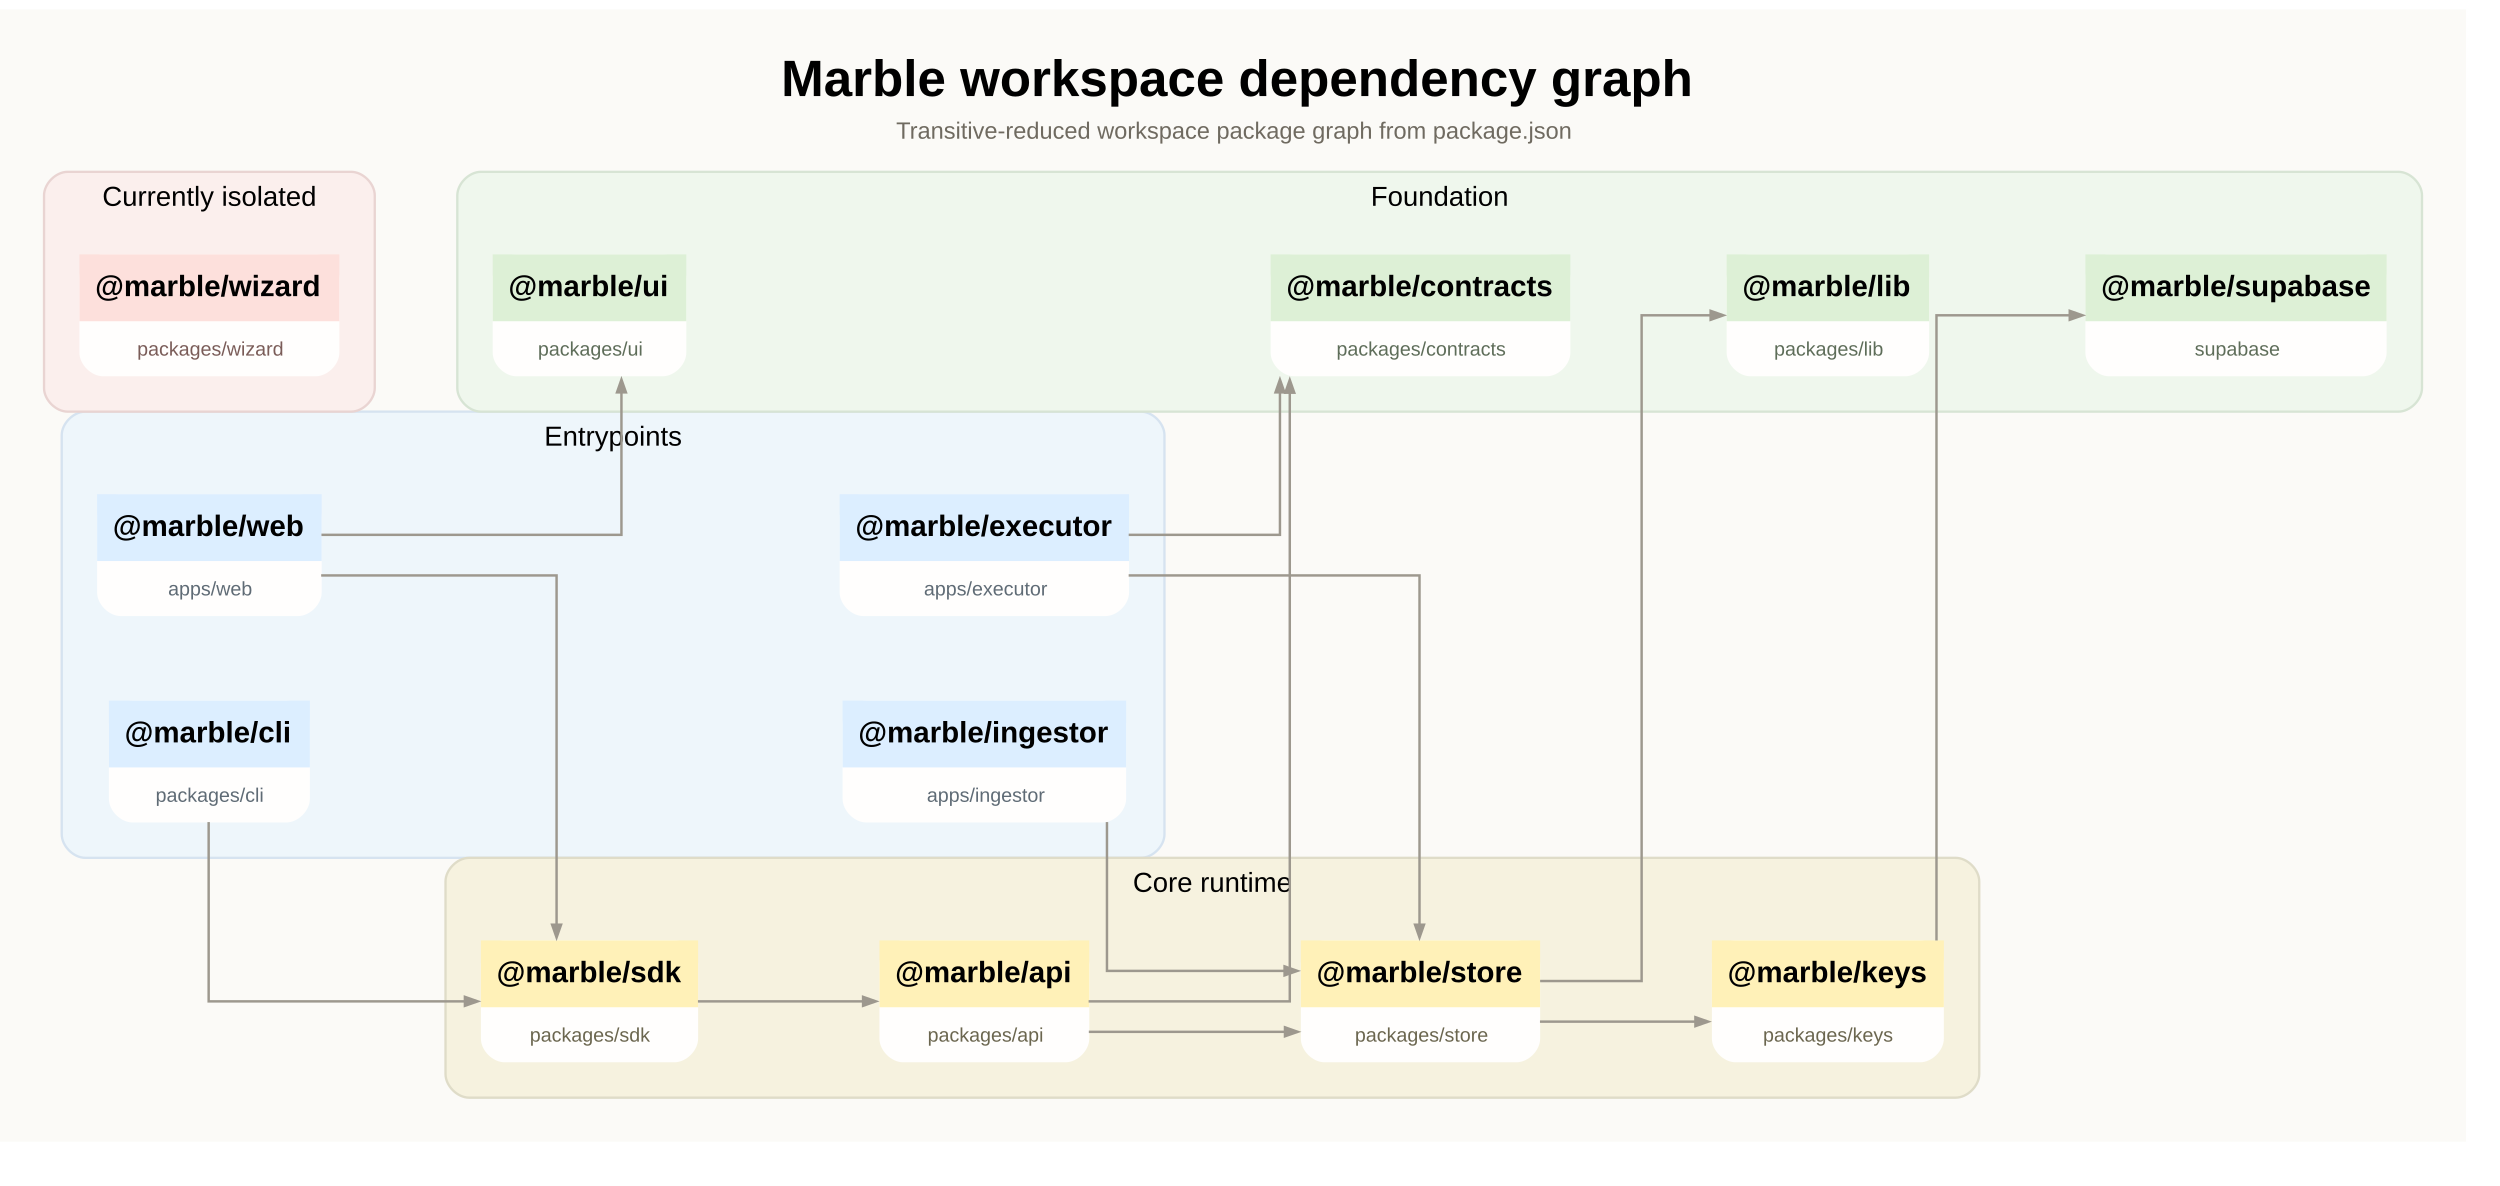
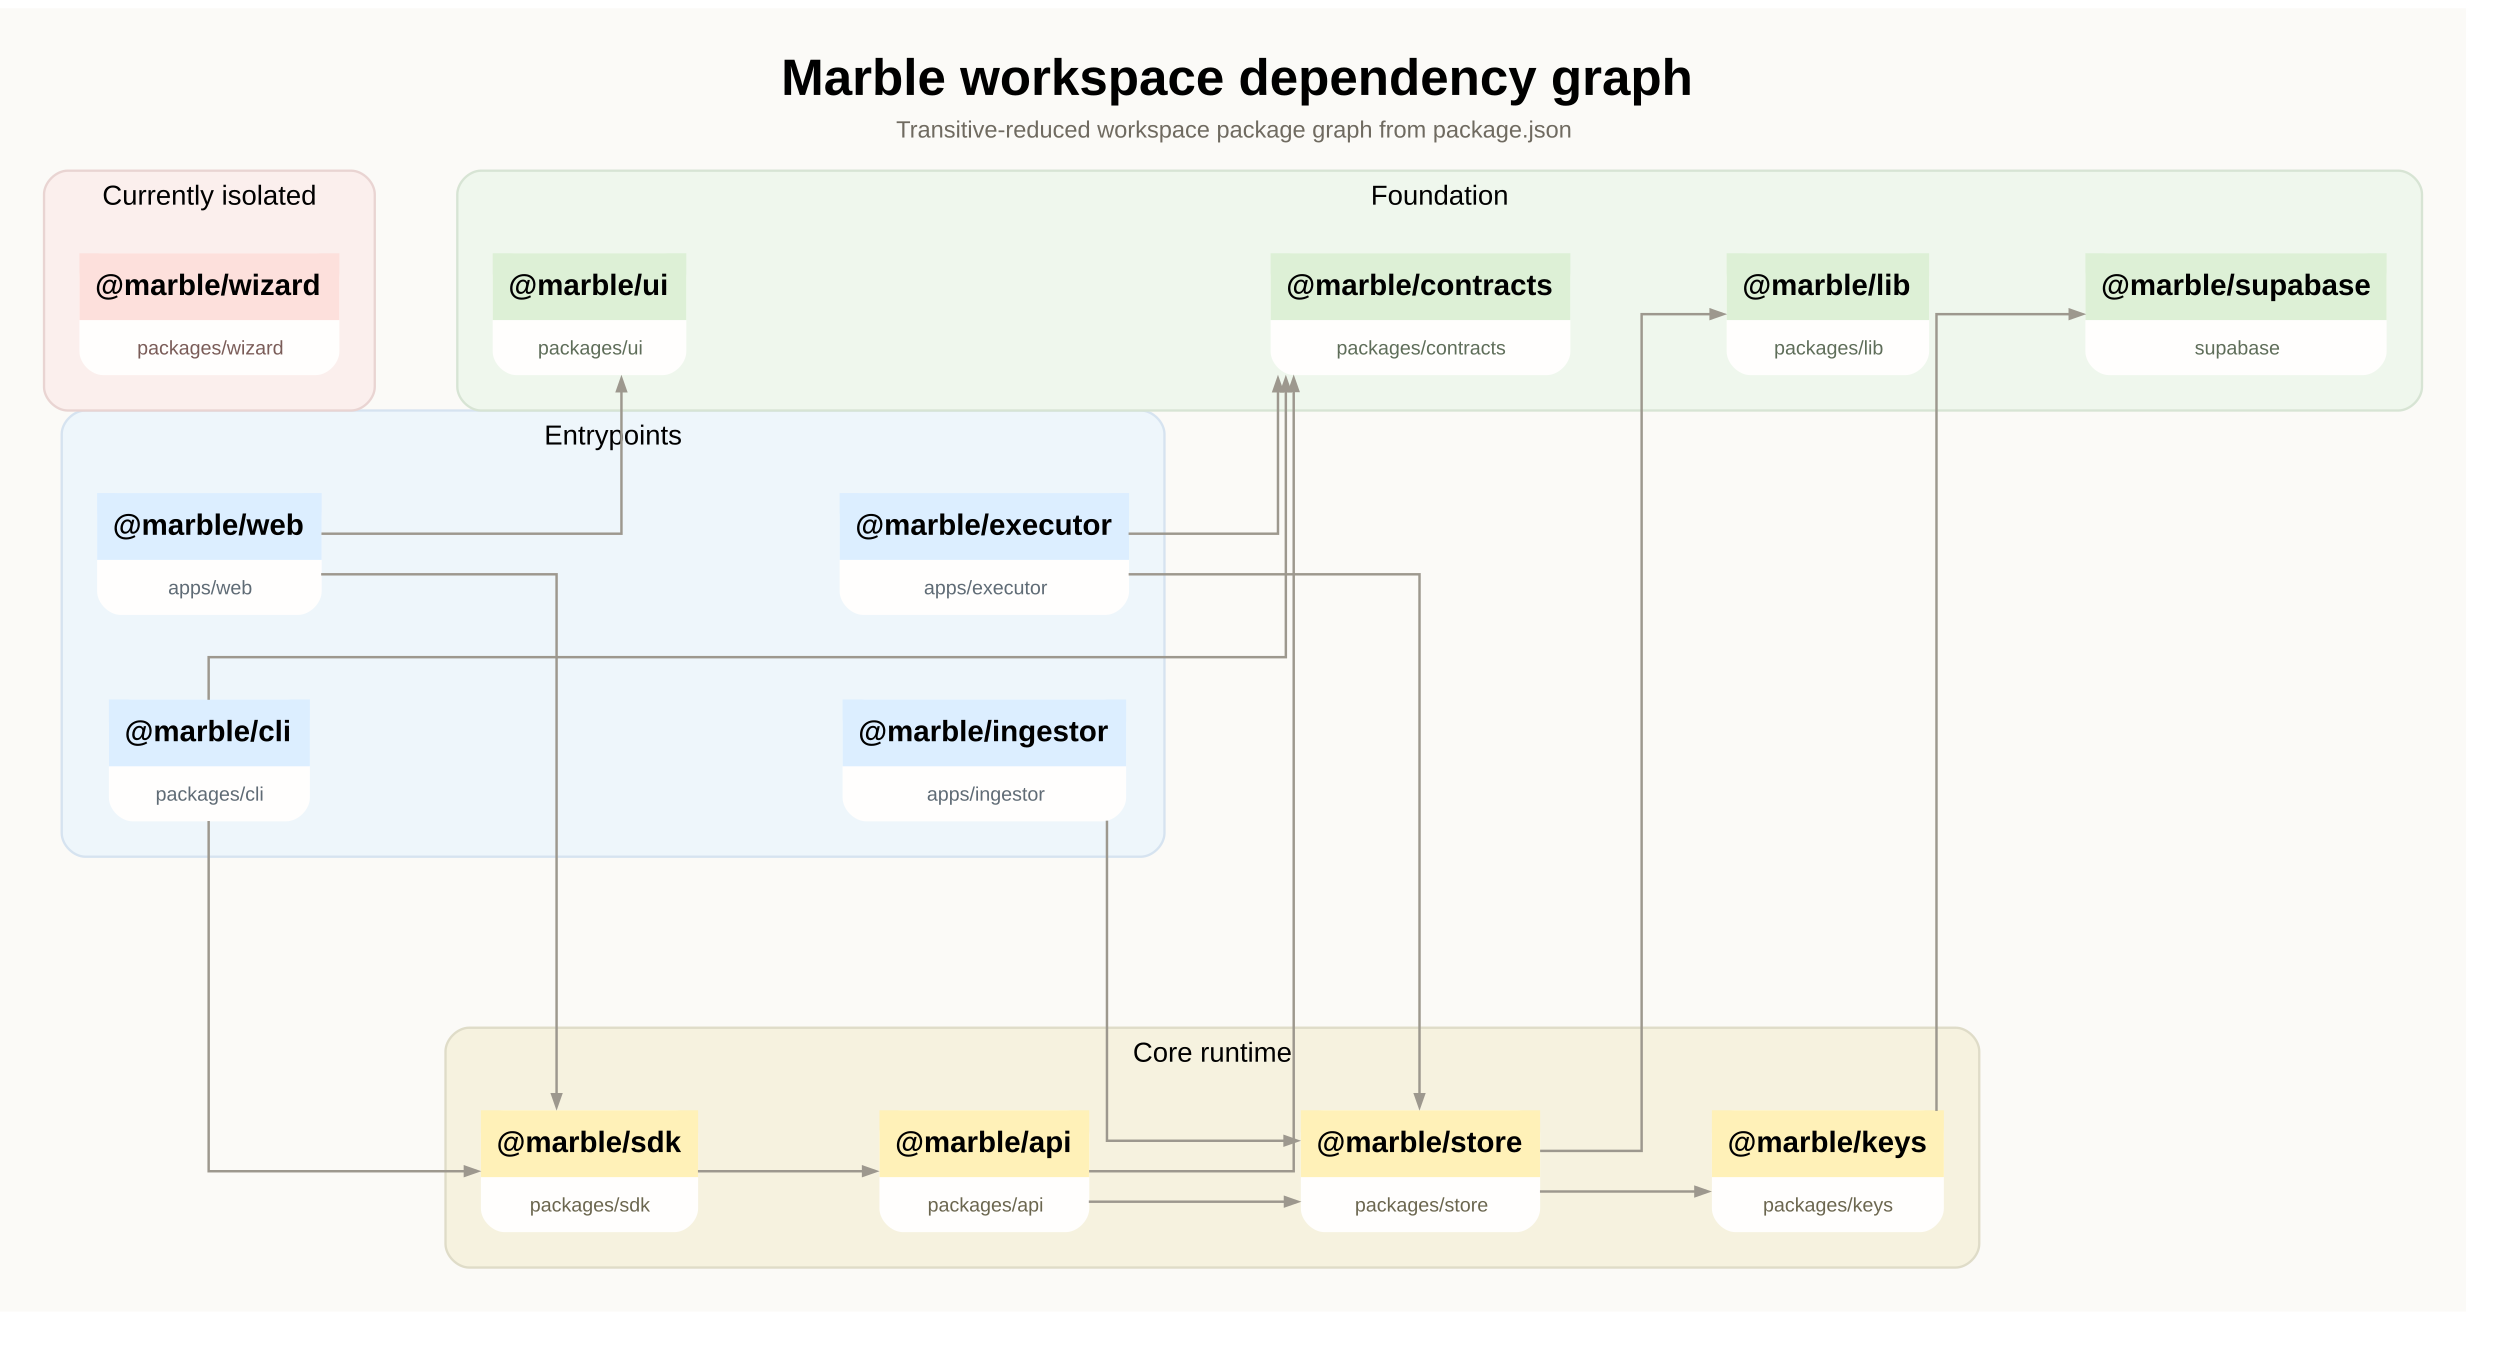
- <svg xmlns="http://www.w3.org/2000/svg" width="1289pt" height="611pt" viewBox="17.28 17.28 1271.83 593.33">
-   <g id="graph0" class="graph" transform="scale(1 1) rotate(0) translate(31.68 578.93)">
-     <polygon fill="#fbfaf7" stroke="none" points="-14.4,14.4 -14.4,-561.65 1240.15,-561.65 1240.15,14.4 -14.4,14.4" />
-     <text text-anchor="start" x="383" y="-517.55" font-family="Arial" font-weight="bold" font-size="26.00">Marble workspace dependency graph</text>
-     <text text-anchor="start" x="441.5" y="-495.85" font-family="Arial" font-size="12.00" fill="#6f6a60">Transitive-reduced workspace package graph from package.json</text>
+ <svg xmlns="http://www.w3.org/2000/svg" width="1289pt" height="698pt" viewBox="17.28 17.28 1271.83 680.33">
+   <g id="graph0" class="graph" transform="scale(1 1) rotate(0) translate(31.68 665.93)">
+     <polygon fill="#fbfaf7" stroke="none" points="-14.4,14.4 -14.4,-648.65 1240.15,-648.65 1240.15,14.4 -14.4,14.4" />
+     <text text-anchor="start" x="383" y="-604.55" font-family="Arial" font-weight="bold" font-size="26.00">Marble workspace dependency graph</text>
+     <text text-anchor="start" x="441.5" y="-582.85" font-family="Arial" font-size="12.00" fill="#6f6a60">Transitive-reduced workspace package graph from package.json</text>
    <g id="clust1" class="cluster">
-       <path fill="#eef6fb" stroke="#d6e3f0" stroke-width="1.2" d="M29,-130C29,-130 566,-130 566,-130 572,-130 578,-136 578,-142 578,-142 578,-345 578,-345 578,-351 572,-357 566,-357 566,-357 29,-357 29,-357 23,-357 17,-351 17,-345 17,-345 17,-142 17,-142 17,-136 23,-130 29,-130" />
-       <text text-anchor="middle" x="297.5" y="-339.7" font-family="Arial" font-size="14.00">Entrypoints</text>
+       <path fill="#eef6fb" stroke="#d6e3f0" stroke-width="1.2" d="M29,-217C29,-217 566,-217 566,-217 572,-217 578,-223 578,-229 578,-229 578,-432 578,-432 578,-438 572,-444 566,-444 566,-444 29,-444 29,-444 23,-444 17,-438 17,-432 17,-432 17,-229 17,-229 17,-223 23,-217 29,-217" />
+       <text text-anchor="middle" x="297.5" y="-426.7" font-family="Arial" font-size="14.00">Entrypoints</text>
    </g>
    <g id="clust2" class="cluster">
      <path fill="#f6f2df" stroke="#dfdcc8" stroke-width="1.2" d="M224.25,-8C224.25,-8 980.5,-8 980.5,-8 986.5,-8 992.5,-14 992.5,-20 992.5,-20 992.5,-118 992.5,-118 992.5,-124 986.5,-130 980.5,-130 980.5,-130 224.25,-130 224.25,-130 218.25,-130 212.25,-124 212.25,-118 212.25,-118 212.25,-20 212.25,-20 212.25,-14 218.25,-8 224.25,-8" />
      <text text-anchor="middle" x="602.38" y="-112.7" font-family="Arial" font-size="14.00">Core runtime</text>
    </g>
    <g id="clust3" class="cluster">
-       <path fill="#eff7ed" stroke="#d7e4d4" stroke-width="1.2" d="M230.25,-357C230.25,-357 1205.75,-357 1205.75,-357 1211.75,-357 1217.75,-363 1217.75,-369 1217.75,-369 1217.75,-467 1217.75,-467 1217.75,-473 1211.75,-479 1205.75,-479 1205.75,-479 230.25,-479 230.25,-479 224.25,-479 218.25,-473 218.25,-467 218.25,-467 218.25,-369 218.25,-369 218.25,-363 224.25,-357 230.25,-357" />
-       <text text-anchor="middle" x="718" y="-461.7" font-family="Arial" font-size="14.00">Foundation</text>
+       <path fill="#eff7ed" stroke="#d7e4d4" stroke-width="1.2" d="M230.25,-444C230.25,-444 1205.75,-444 1205.75,-444 1211.75,-444 1217.75,-450 1217.75,-456 1217.75,-456 1217.75,-554 1217.75,-554 1217.75,-560 1211.75,-566 1205.75,-566 1205.75,-566 230.25,-566 230.25,-566 224.25,-566 218.25,-560 218.25,-554 218.25,-554 218.25,-456 218.25,-456 218.25,-450 224.25,-444 230.25,-444" />
+       <text text-anchor="middle" x="718" y="-548.7" font-family="Arial" font-size="14.00">Foundation</text>
    </g>
    <g id="clust4" class="cluster">
-       <path fill="#fbefed" stroke="#e9d4d2" stroke-width="1.2" d="M20,-357C20,-357 164.25,-357 164.25,-357 170.25,-357 176.25,-363 176.25,-369 176.25,-369 176.25,-467 176.25,-467 176.25,-473 170.25,-479 164.25,-479 164.25,-479 20,-479 20,-479 14,-479 8,-473 8,-467 8,-467 8,-369 8,-369 8,-363 14,-357 20,-357" />
-       <text text-anchor="middle" x="92.12" y="-461.7" font-family="Arial" font-size="14.00">Currently isolated</text>
+       <path fill="#fbefed" stroke="#e9d4d2" stroke-width="1.2" d="M20,-444C20,-444 164.25,-444 164.25,-444 170.25,-444 176.25,-450 176.25,-456 176.25,-456 176.25,-554 176.25,-554 176.25,-560 170.25,-566 164.25,-566 164.25,-566 20,-566 20,-566 14,-566 8,-560 8,-554 8,-554 8,-456 8,-456 8,-450 14,-444 20,-444" />
+       <text text-anchor="middle" x="92.12" y="-548.7" font-family="Arial" font-size="14.00">Currently isolated</text>
    </g>
    <g id="node1" class="node">
-       <path fill="#fffefd" stroke="none" stroke-width="1.35" d="M137.25,-315C137.25,-315 47,-315 47,-315 41,-315 35,-309 35,-303 35,-303 35,-265 35,-265 35,-259 41,-253 47,-253 47,-253 137.25,-253 137.25,-253 143.25,-253 149.25,-259 149.25,-265 149.25,-265 149.25,-303 149.25,-303 149.25,-309 143.25,-315 137.25,-315" />
-       <polygon fill="#dceeff" stroke="none" points="35,-281 35,-315 149.25,-315 149.25,-281 35,-281" />
-       <text text-anchor="start" x="43" y="-293.75" font-family="Arial" font-weight="bold" font-size="15.00">@marble/web</text>
-       <text text-anchor="start" x="71.12" y="-263.5" font-family="Arial" font-size="10.00" fill="#5f6b75">apps/web</text>
+       <path fill="#fffefd" stroke="none" stroke-width="1.35" d="M137.25,-402C137.25,-402 47,-402 47,-402 41,-402 35,-396 35,-390 35,-390 35,-352 35,-352 35,-346 41,-340 47,-340 47,-340 137.25,-340 137.25,-340 143.25,-340 149.25,-346 149.25,-352 149.25,-352 149.25,-390 149.25,-390 149.25,-396 143.25,-402 137.25,-402" />
+       <polygon fill="#dceeff" stroke="none" points="35,-368 35,-402 149.25,-402 149.25,-368 35,-368" />
+       <text text-anchor="start" x="43" y="-380.75" font-family="Arial" font-weight="bold" font-size="15.00">@marble/web</text>
+       <text text-anchor="start" x="71.12" y="-350.5" font-family="Arial" font-size="10.00" fill="#5f6b75">apps/web</text>
    </g>
    <g id="node5" class="node">
      <path fill="#fffefd" stroke="none" stroke-width="1.35" d="M328.75,-88C328.75,-88 242.25,-88 242.25,-88 236.25,-88 230.25,-82 230.25,-76 230.25,-76 230.25,-38 230.25,-38 230.25,-32 236.25,-26 242.25,-26 242.25,-26 328.75,-26 328.75,-26 334.75,-26 340.75,-32 340.75,-38 340.75,-38 340.75,-76 340.75,-76 340.75,-82 334.75,-88 328.75,-88" />
      <polygon fill="#fff1b8" stroke="none" points="230.25,-54 230.25,-88 340.75,-88 340.75,-54 230.25,-54" />
      <text text-anchor="start" x="238.25" y="-66.75" font-family="Arial" font-weight="bold" font-size="15.00">@marble/sdk</text>
      <text text-anchor="start" x="255.12" y="-36.5" font-family="Arial" font-size="10.00" fill="#6b664f">packages/sdk</text>
    </g>
    <g id="edge1" class="edge">
-       <path fill="none" stroke="#9d988e" stroke-width="1.25" d="M148.98,-273.67C200.62,-273.67 268.75,-273.67 268.75,-273.67 268.75,-273.67 268.75,-95.98 268.75,-95.98" />
-       <polygon fill="#9d988e" stroke="#9d988e" stroke-width="1.25" points="271.03,-95.98 268.75,-89.48 266.48,-95.98 271.03,-95.98" />
+       <path fill="none" stroke="#9d988e" stroke-width="1.25" d="M148.98,-360.67C200.62,-360.67 268.75,-360.67 268.75,-360.67 268.75,-360.67 268.75,-96.18 268.75,-96.18" />
+       <polygon fill="#9d988e" stroke="#9d988e" stroke-width="1.25" points="271.03,-96.18 268.75,-89.68 266.48,-96.18 271.03,-96.18" />
    </g>
    <g id="node12" class="node">
-       <path fill="#fffefd" stroke="none" stroke-width="1.35" d="M322.75,-437C322.75,-437 248.25,-437 248.25,-437 242.25,-437 236.25,-431 236.25,-425 236.25,-425 236.25,-387 236.25,-387 236.25,-381 242.25,-375 248.25,-375 248.25,-375 322.75,-375 322.75,-375 328.75,-375 334.75,-381 334.75,-387 334.75,-387 334.75,-425 334.75,-425 334.75,-431 328.75,-437 322.75,-437" />
-       <polygon fill="#ddf0d6" stroke="none" points="236.25,-403 236.25,-437 334.75,-437 334.75,-403 236.25,-403" />
-       <text text-anchor="start" x="244.25" y="-415.75" font-family="Arial" font-weight="bold" font-size="15.00">@marble/ui</text>
-       <text text-anchor="start" x="259.25" y="-385.5" font-family="Arial" font-size="10.00" fill="#5e6d59">packages/ui</text>
+       <path fill="#fffefd" stroke="none" stroke-width="1.35" d="M322.75,-524C322.75,-524 248.25,-524 248.25,-524 242.25,-524 236.25,-518 236.25,-512 236.25,-512 236.25,-474 236.25,-474 236.25,-468 242.25,-462 248.25,-462 248.25,-462 322.75,-462 322.75,-462 328.75,-462 334.75,-468 334.75,-474 334.75,-474 334.75,-512 334.75,-512 334.75,-518 328.75,-524 322.75,-524" />
+       <polygon fill="#ddf0d6" stroke="none" points="236.25,-490 236.25,-524 334.75,-524 334.75,-490 236.25,-490" />
+       <text text-anchor="start" x="244.25" y="-502.75" font-family="Arial" font-weight="bold" font-size="15.00">@marble/ui</text>
+       <text text-anchor="start" x="259.25" y="-472.5" font-family="Arial" font-size="10.00" fill="#5e6d59">packages/ui</text>
    </g>
    <g id="edge2" class="edge">
-       <path fill="none" stroke="#9d988e" stroke-width="1.25" d="M149.13,-294.33C211.2,-294.33 301.75,-294.33 301.75,-294.33 301.75,-294.33 301.75,-366.8 301.75,-366.8" />
-       <polygon fill="#9d988e" stroke="#9d988e" stroke-width="1.25" points="299.48,-366.8 301.75,-373.3 304.03,-366.8 299.48,-366.8" />
+       <path fill="none" stroke="#9d988e" stroke-width="1.25" d="M149.13,-381.33C211.2,-381.33 301.75,-381.33 301.75,-381.33 301.75,-381.33 301.75,-453.8 301.75,-453.8" />
+       <polygon fill="#9d988e" stroke="#9d988e" stroke-width="1.25" points="299.48,-453.8 301.75,-460.3 304.03,-453.8 299.48,-453.8" />
    </g>
    <g id="node2" class="node">
-       <path fill="#fffefd" stroke="none" stroke-width="1.35" d="M131.25,-210C131.25,-210 53,-210 53,-210 47,-210 41,-204 41,-198 41,-198 41,-160 41,-160 41,-154 47,-148 53,-148 53,-148 131.25,-148 131.25,-148 137.25,-148 143.25,-154 143.25,-160 143.25,-160 143.25,-198 143.25,-198 143.25,-204 137.25,-210 131.25,-210" />
-       <polygon fill="#dceeff" stroke="none" points="41,-176 41,-210 143.25,-210 143.25,-176 41,-176" />
-       <text text-anchor="start" x="49" y="-188.75" font-family="Arial" font-weight="bold" font-size="15.00">@marble/cli</text>
-       <text text-anchor="start" x="64.75" y="-158.5" font-family="Arial" font-size="10.00" fill="#5f6b75">packages/cli</text>
+       <path fill="#fffefd" stroke="none" stroke-width="1.35" d="M131.25,-297C131.25,-297 53,-297 53,-297 47,-297 41,-291 41,-285 41,-285 41,-247 41,-247 41,-241 47,-235 53,-235 53,-235 131.25,-235 131.25,-235 137.25,-235 143.25,-241 143.25,-247 143.25,-247 143.25,-285 143.25,-285 143.25,-291 137.25,-297 131.25,-297" />
+       <polygon fill="#dceeff" stroke="none" points="41,-263 41,-297 143.25,-297 143.25,-263 41,-263" />
+       <text text-anchor="start" x="49" y="-275.75" font-family="Arial" font-weight="bold" font-size="15.00">@marble/cli</text>
+       <text text-anchor="start" x="64.75" y="-245.5" font-family="Arial" font-size="10.00" fill="#5f6b75">packages/cli</text>
+     </g>
+     <g id="edge4" class="edge">
+       <path fill="none" stroke="#9d988e" stroke-width="1.25" d="M91.75,-235.16C91.75,-177.02 91.75,-57 91.75,-57 91.75,-57 222.11,-57 222.11,-57" />
+       <polygon fill="#9d988e" stroke="#9d988e" stroke-width="1.25" points="222.11,-59.28 228.61,-57 222.11,-54.73 222.11,-59.28" />
+     </g>
+     <g id="node9" class="node">
+       <path fill="#fffefd" stroke="none" stroke-width="1.35" d="M772.5,-524C772.5,-524 644,-524 644,-524 638,-524 632,-518 632,-512 632,-512 632,-474 632,-474 632,-468 638,-462 644,-462 644,-462 772.5,-462 772.5,-462 778.5,-462 784.5,-468 784.5,-474 784.5,-474 784.5,-512 784.5,-512 784.5,-518 778.5,-524 772.5,-524" />
+       <polygon fill="#ddf0d6" stroke="none" points="632,-490 632,-524 784.5,-524 784.5,-490 632,-490" />
+       <text text-anchor="start" x="640" y="-502.75" font-family="Arial" font-weight="bold" font-size="15.00">@marble/contracts</text>
+       <text text-anchor="start" x="665.5" y="-472.5" font-family="Arial" font-size="10.00" fill="#5e6d59">packages/contracts</text>
    </g>
    <g id="edge3" class="edge">
-       <path fill="none" stroke="#9d988e" stroke-width="1.25" d="M91.75,-148.21C91.75,-112.07 91.75,-57 91.75,-57 91.75,-57 222.11,-57 222.11,-57" />
-       <polygon fill="#9d988e" stroke="#9d988e" stroke-width="1.25" points="222.11,-59.28 228.61,-57 222.11,-54.73 222.11,-59.28" />
+       <path fill="none" stroke="#9d988e" stroke-width="1.25" d="M91.75,-296.84C91.75,-308.27 91.75,-318.5 91.75,-318.5 91.75,-318.5 639.75,-318.5 639.75,-318.5 639.75,-318.5 639.75,-453.81 639.75,-453.81" />
+       <polygon fill="#9d988e" stroke="#9d988e" stroke-width="1.25" points="637.48,-453.81 639.75,-460.31 642.03,-453.81 637.48,-453.81" />
    </g>
    <g id="node3" class="node">
-       <path fill="#fffefd" stroke="none" stroke-width="1.35" d="M548,-315C548,-315 424.75,-315 424.75,-315 418.75,-315 412.75,-309 412.75,-303 412.75,-303 412.75,-265 412.75,-265 412.75,-259 418.75,-253 424.75,-253 424.75,-253 548,-253 548,-253 554,-253 560,-259 560,-265 560,-265 560,-303 560,-303 560,-309 554,-315 548,-315" />
-       <polygon fill="#dceeff" stroke="none" points="412.75,-281 412.75,-315 560,-315 560,-281 412.75,-281" />
-       <text text-anchor="start" x="420.75" y="-293.75" font-family="Arial" font-weight="bold" font-size="15.00">@marble/executor</text>
-       <text text-anchor="start" x="455.62" y="-263.5" font-family="Arial" font-size="10.00" fill="#5f6b75">apps/executor</text>
+       <path fill="#fffefd" stroke="none" stroke-width="1.35" d="M548,-402C548,-402 424.75,-402 424.75,-402 418.75,-402 412.75,-396 412.75,-390 412.75,-390 412.75,-352 412.75,-352 412.75,-346 418.75,-340 424.75,-340 424.75,-340 548,-340 548,-340 554,-340 560,-346 560,-352 560,-352 560,-390 560,-390 560,-396 554,-402 548,-402" />
+       <polygon fill="#dceeff" stroke="none" points="412.75,-368 412.75,-402 560,-402 560,-368 412.75,-368" />
+       <text text-anchor="start" x="420.75" y="-380.75" font-family="Arial" font-weight="bold" font-size="15.00">@marble/executor</text>
+       <text text-anchor="start" x="455.62" y="-350.5" font-family="Arial" font-size="10.00" fill="#5f6b75">apps/executor</text>
    </g>
    <g id="node7" class="node">
      <path fill="#fffefd" stroke="none" stroke-width="1.35" d="M757.12,-88C757.12,-88 659.38,-88 659.38,-88 653.38,-88 647.38,-82 647.38,-76 647.38,-76 647.38,-38 647.38,-38 647.38,-32 653.38,-26 659.38,-26 659.38,-26 757.12,-26 757.12,-26 763.12,-26 769.12,-32 769.12,-38 769.12,-38 769.12,-76 769.12,-76 769.12,-82 763.12,-88 757.12,-88" />
      <polygon fill="#fff1b8" stroke="none" points="647.38,-54 647.38,-88 769.12,-88 769.12,-54 647.38,-54" />
      <text text-anchor="start" x="655.38" y="-66.75" font-family="Arial" font-weight="bold" font-size="15.00">@marble/store</text>
      <text text-anchor="start" x="674.88" y="-36.5" font-family="Arial" font-size="10.00" fill="#6b664f">packages/store</text>
    </g>
+     <g id="edge6" class="edge">
+       <path fill="none" stroke="#9d988e" stroke-width="1.25" d="M559.78,-360.67C624.22,-360.67 707.75,-360.67 707.75,-360.67 707.75,-360.67 707.75,-96.18 707.75,-96.18" />
+       <polygon fill="#9d988e" stroke="#9d988e" stroke-width="1.25" points="710.03,-96.18 707.75,-89.68 705.48,-96.18 710.03,-96.18" />
+     </g>
    <g id="edge5" class="edge">
-       <path fill="none" stroke="#9d988e" stroke-width="1.25" d="M559.78,-273.67C624.22,-273.67 707.75,-273.67 707.75,-273.67 707.75,-273.67 707.75,-95.98 707.75,-95.98" />
-       <polygon fill="#9d988e" stroke="#9d988e" stroke-width="1.25" points="710.03,-95.98 707.75,-89.48 705.48,-95.98 710.03,-95.98" />
-     </g>
-     <g id="node9" class="node">
-       <path fill="#fffefd" stroke="none" stroke-width="1.35" d="M772.5,-437C772.5,-437 644,-437 644,-437 638,-437 632,-431 632,-425 632,-425 632,-387 632,-387 632,-381 638,-375 644,-375 644,-375 772.5,-375 772.5,-375 778.5,-375 784.5,-381 784.5,-387 784.5,-387 784.5,-425 784.5,-425 784.5,-431 778.5,-437 772.5,-437" />
-       <polygon fill="#ddf0d6" stroke="none" points="632,-403 632,-437 784.5,-437 784.5,-403 632,-403" />
-       <text text-anchor="start" x="640" y="-415.75" font-family="Arial" font-weight="bold" font-size="15.00">@marble/contracts</text>
-       <text text-anchor="start" x="665.5" y="-385.5" font-family="Arial" font-size="10.00" fill="#5e6d59">packages/contracts</text>
-     </g>
-     <g id="edge4" class="edge">
-       <path fill="none" stroke="#9d988e" stroke-width="1.25" d="M559.8,-294.33C597.97,-294.33 636.75,-294.33 636.75,-294.33 636.75,-294.33 636.75,-366.8 636.75,-366.8" />
-       <polygon fill="#9d988e" stroke="#9d988e" stroke-width="1.25" points="634.48,-366.8 636.75,-373.3 639.03,-366.8 634.48,-366.8" />
+       <path fill="none" stroke="#9d988e" stroke-width="1.25" d="M559.75,-381.33C597.53,-381.33 635.75,-381.33 635.75,-381.33 635.75,-381.33 635.75,-453.8 635.75,-453.8" />
+       <polygon fill="#9d988e" stroke="#9d988e" stroke-width="1.25" points="633.48,-453.8 635.75,-460.3 638.03,-453.8 633.48,-453.8" />
    </g>
    <g id="node4" class="node">
-       <path fill="#fffefd" stroke="none" stroke-width="1.35" d="M546.5,-210C546.5,-210 426.25,-210 426.25,-210 420.25,-210 414.25,-204 414.25,-198 414.25,-198 414.25,-160 414.25,-160 414.25,-154 420.25,-148 426.25,-148 426.25,-148 546.5,-148 546.5,-148 552.5,-148 558.5,-154 558.5,-160 558.5,-160 558.5,-198 558.5,-198 558.5,-204 552.5,-210 546.5,-210" />
-       <polygon fill="#dceeff" stroke="none" points="414.25,-176 414.25,-210 558.5,-210 558.5,-176 414.25,-176" />
-       <text text-anchor="start" x="422.25" y="-188.75" font-family="Arial" font-weight="bold" font-size="15.00">@marble/ingestor</text>
-       <text text-anchor="start" x="457.12" y="-158.5" font-family="Arial" font-size="10.00" fill="#5f6b75">apps/ingestor</text>
+       <path fill="#fffefd" stroke="none" stroke-width="1.35" d="M546.5,-297C546.5,-297 426.25,-297 426.25,-297 420.25,-297 414.25,-291 414.25,-285 414.25,-285 414.25,-247 414.25,-247 414.25,-241 420.25,-235 426.25,-235 426.25,-235 546.5,-235 546.5,-235 552.5,-235 558.5,-241 558.5,-247 558.5,-247 558.5,-285 558.5,-285 558.5,-291 552.5,-297 546.5,-297" />
+       <polygon fill="#dceeff" stroke="none" points="414.25,-263 414.25,-297 558.5,-297 558.5,-263 414.25,-263" />
+       <text text-anchor="start" x="422.25" y="-275.75" font-family="Arial" font-weight="bold" font-size="15.00">@marble/ingestor</text>
+       <text text-anchor="start" x="457.12" y="-245.5" font-family="Arial" font-size="10.00" fill="#5f6b75">apps/ingestor</text>
    </g>
-     <g id="edge6" class="edge">
-       <path fill="none" stroke="#9d988e" stroke-width="1.25" d="M548.75,-148.2C548.75,-116.74 548.75,-72.5 548.75,-72.5 548.75,-72.5 639.1,-72.5 639.1,-72.5" />
+     <g id="edge7" class="edge">
+       <path fill="none" stroke="#9d988e" stroke-width="1.25" d="M548.75,-235.34C548.75,-180.78 548.75,-72.5 548.75,-72.5 548.75,-72.5 639.1,-72.5 639.1,-72.5" />
      <polygon fill="#9d988e" stroke="#9d988e" stroke-width="1.25" points="639.1,-74.78 645.6,-72.5 639.1,-70.23 639.1,-74.78" />
    </g>
    <g id="node6" class="node">
      <path fill="#fffefd" stroke="none" stroke-width="1.35" d="M527.75,-88C527.75,-88 445,-88 445,-88 439,-88 433,-82 433,-76 433,-76 433,-38 433,-38 433,-32 439,-26 445,-26 445,-26 527.75,-26 527.75,-26 533.75,-26 539.75,-32 539.75,-38 539.75,-38 539.75,-76 539.75,-76 539.75,-82 533.75,-88 527.75,-88" />
      <polygon fill="#fff1b8" stroke="none" points="433,-54 433,-88 539.75,-88 539.75,-54 433,-54" />
      <text text-anchor="start" x="441" y="-66.75" font-family="Arial" font-weight="bold" font-size="15.00">@marble/api</text>
      <text text-anchor="start" x="457.5" y="-36.5" font-family="Arial" font-size="10.00" fill="#6b664f">packages/api</text>
    </g>
-     <g id="edge7" class="edge">
+     <g id="edge8" class="edge">
      <path fill="none" stroke="#9d988e" stroke-width="1.25" d="M340.66,-57C340.66,-57 424.68,-57 424.68,-57" />
      <polygon fill="#9d988e" stroke="#9d988e" stroke-width="1.25" points="424.68,-59.28 431.18,-57 424.68,-54.73 424.68,-59.28" />
    </g>
-     <g id="edge9" class="edge">
+     <g id="edge10" class="edge">
      <path fill="none" stroke="#9d988e" stroke-width="1.25" d="M539.52,-41.5C539.52,-41.5 639.31,-41.5 639.31,-41.5" />
      <polygon fill="#9d988e" stroke="#9d988e" stroke-width="1.25" points="639.31,-43.78 645.81,-41.5 639.31,-39.23 639.31,-43.78" />
    </g>
-     <g id="edge8" class="edge">
-       <path fill="none" stroke="#9d988e" stroke-width="1.25" d="M539.41,-57C584.42,-57 641.75,-57 641.75,-57 641.75,-57 641.75,-366.64 641.75,-366.64" />
-       <polygon fill="#9d988e" stroke="#9d988e" stroke-width="1.25" points="639.48,-366.64 641.75,-373.14 644.03,-366.64 639.48,-366.64" />
+     <g id="edge9" class="edge">
+       <path fill="none" stroke="#9d988e" stroke-width="1.25" d="M539.65,-57C585.31,-57 643.75,-57 643.75,-57 643.75,-57 643.75,-453.95 643.75,-453.95" />
+       <polygon fill="#9d988e" stroke="#9d988e" stroke-width="1.25" points="641.48,-453.95 643.75,-460.45 646.03,-453.95 641.48,-453.95" />
    </g>
    <g id="node8" class="node">
      <path fill="#fffefd" stroke="none" stroke-width="1.35" d="M962.5,-88C962.5,-88 868.5,-88 868.5,-88 862.5,-88 856.5,-82 856.5,-76 856.5,-76 856.5,-38 856.5,-38 856.5,-32 862.5,-26 868.5,-26 868.5,-26 962.5,-26 962.5,-26 968.5,-26 974.5,-32 974.5,-38 974.5,-38 974.5,-76 974.5,-76 974.5,-82 968.5,-88 962.5,-88" />
      <polygon fill="#fff1b8" stroke="none" points="856.5,-54 856.5,-88 974.5,-88 974.5,-54 856.5,-54" />
      <text text-anchor="start" x="864.5" y="-66.75" font-family="Arial" font-weight="bold" font-size="15.00">@marble/keys</text>
      <text text-anchor="start" x="882.5" y="-36.5" font-family="Arial" font-size="10.00" fill="#6b664f">packages/keys</text>
    </g>
-     <g id="edge10" class="edge">
+     <g id="edge11" class="edge">
      <path fill="none" stroke="#9d988e" stroke-width="1.25" d="M769.03,-46.67C769.03,-46.67 848.11,-46.67 848.11,-46.67" />
      <polygon fill="#9d988e" stroke="#9d988e" stroke-width="1.25" points="848.11,-48.94 854.61,-46.67 848.11,-44.39 848.11,-48.94" />
    </g>
    <g id="node10" class="node">
-       <path fill="#fffefd" stroke="none" stroke-width="1.35" d="M955,-437C955,-437 876,-437 876,-437 870,-437 864,-431 864,-425 864,-425 864,-387 864,-387 864,-381 870,-375 876,-375 876,-375 955,-375 955,-375 961,-375 967,-381 967,-387 967,-387 967,-425 967,-425 967,-431 961,-437 955,-437" />
-       <polygon fill="#ddf0d6" stroke="none" points="864,-403 864,-437 967,-437 967,-403 864,-403" />
-       <text text-anchor="start" x="872" y="-415.75" font-family="Arial" font-weight="bold" font-size="15.00">@marble/lib</text>
-       <text text-anchor="start" x="888.12" y="-385.5" font-family="Arial" font-size="10.00" fill="#5e6d59">packages/lib</text>
+       <path fill="#fffefd" stroke="none" stroke-width="1.35" d="M955,-524C955,-524 876,-524 876,-524 870,-524 864,-518 864,-512 864,-512 864,-474 864,-474 864,-468 870,-462 876,-462 876,-462 955,-462 955,-462 961,-462 967,-468 967,-474 967,-474 967,-512 967,-512 967,-518 961,-524 955,-524" />
+       <polygon fill="#ddf0d6" stroke="none" points="864,-490 864,-524 967,-524 967,-490 864,-490" />
+       <text text-anchor="start" x="872" y="-502.75" font-family="Arial" font-weight="bold" font-size="15.00">@marble/lib</text>
+       <text text-anchor="start" x="888.12" y="-472.5" font-family="Arial" font-size="10.00" fill="#5e6d59">packages/lib</text>
    </g>
-     <g id="edge11" class="edge">
-       <path fill="none" stroke="#9d988e" stroke-width="1.25" d="M769.11,-67.33C795.62,-67.33 820.75,-67.33 820.75,-67.33 820.75,-67.33 820.75,-406 820.75,-406 820.75,-406 855.85,-406 855.85,-406" />
-       <polygon fill="#9d988e" stroke="#9d988e" stroke-width="1.25" points="855.85,-408.28 862.35,-406 855.85,-403.73 855.85,-408.28" />
+     <g id="edge12" class="edge">
+       <path fill="none" stroke="#9d988e" stroke-width="1.25" d="M769.11,-67.33C795.62,-67.33 820.75,-67.33 820.75,-67.33 820.75,-67.33 820.75,-493 820.75,-493 820.75,-493 855.85,-493 855.85,-493" />
+       <polygon fill="#9d988e" stroke="#9d988e" stroke-width="1.25" points="855.85,-495.28 862.35,-493 855.85,-490.73 855.85,-495.28" />
    </g>
    <g id="node11" class="node">
-       <path fill="#fffefd" stroke="none" stroke-width="1.35" d="M1187.75,-437C1187.75,-437 1058.5,-437 1058.5,-437 1052.5,-437 1046.5,-431 1046.5,-425 1046.5,-425 1046.5,-387 1046.5,-387 1046.5,-381 1052.5,-375 1058.5,-375 1058.5,-375 1187.75,-375 1187.75,-375 1193.75,-375 1199.75,-381 1199.75,-387 1199.75,-387 1199.75,-425 1199.75,-425 1199.75,-431 1193.75,-437 1187.75,-437" />
-       <polygon fill="#ddf0d6" stroke="none" points="1046.5,-403 1046.5,-437 1199.75,-437 1199.75,-403 1046.5,-403" />
-       <text text-anchor="start" x="1054.5" y="-415.75" font-family="Arial" font-weight="bold" font-size="15.00">@marble/supabase</text>
-       <text text-anchor="start" x="1102.12" y="-385.5" font-family="Arial" font-size="10.00" fill="#5e6d59">supabase</text>
+       <path fill="#fffefd" stroke="none" stroke-width="1.35" d="M1187.75,-524C1187.75,-524 1058.5,-524 1058.5,-524 1052.5,-524 1046.5,-518 1046.5,-512 1046.5,-512 1046.5,-474 1046.5,-474 1046.5,-468 1052.5,-462 1058.5,-462 1058.5,-462 1187.75,-462 1187.75,-462 1193.75,-462 1199.75,-468 1199.75,-474 1199.75,-474 1199.75,-512 1199.75,-512 1199.75,-518 1193.75,-524 1187.75,-524" />
+       <polygon fill="#ddf0d6" stroke="none" points="1046.5,-490 1046.5,-524 1199.75,-524 1199.75,-490 1046.5,-490" />
+       <text text-anchor="start" x="1054.5" y="-502.75" font-family="Arial" font-weight="bold" font-size="15.00">@marble/supabase</text>
+       <text text-anchor="start" x="1102.12" y="-472.5" font-family="Arial" font-size="10.00" fill="#5e6d59">supabase</text>
    </g>
-     <g id="edge12" class="edge">
-       <path fill="none" stroke="#9d988e" stroke-width="1.25" d="M970.75,-87.97C970.75,-173.38 970.75,-406 970.75,-406 970.75,-406 1038.55,-406 1038.55,-406" />
-       <polygon fill="#9d988e" stroke="#9d988e" stroke-width="1.25" points="1038.55,-408.28 1045.05,-406 1038.55,-403.73 1038.55,-408.28" />
+     <g id="edge13" class="edge">
+       <path fill="none" stroke="#9d988e" stroke-width="1.25" d="M970.75,-87.66C970.75,-186.9 970.75,-493 970.75,-493 970.75,-493 1038.55,-493 1038.55,-493" />
+       <polygon fill="#9d988e" stroke="#9d988e" stroke-width="1.25" points="1038.55,-495.28 1045.05,-493 1038.55,-490.73 1038.55,-495.28" />
    </g>
    <g id="node13" class="node">
-       <path fill="#fffefd" stroke="none" stroke-width="1.35" d="M146.25,-437C146.25,-437 38,-437 38,-437 32,-437 26,-431 26,-425 26,-425 26,-387 26,-387 26,-381 32,-375 38,-375 38,-375 146.25,-375 146.25,-375 152.25,-375 158.25,-381 158.25,-387 158.25,-387 158.25,-425 158.25,-425 158.25,-431 152.25,-437 146.25,-437" />
-       <polygon fill="#fde0dc" stroke="none" points="26,-403 26,-437 158.25,-437 158.25,-403 26,-403" />
-       <text text-anchor="start" x="34" y="-415.75" font-family="Arial" font-weight="bold" font-size="15.00">@marble/wizard</text>
-       <text text-anchor="start" x="55.38" y="-385.5" font-family="Arial" font-size="10.00" fill="#7a5c58">packages/wizard</text>
+       <path fill="#fffefd" stroke="none" stroke-width="1.35" d="M146.25,-524C146.25,-524 38,-524 38,-524 32,-524 26,-518 26,-512 26,-512 26,-474 26,-474 26,-468 32,-462 38,-462 38,-462 146.25,-462 146.25,-462 152.25,-462 158.25,-468 158.25,-474 158.25,-474 158.25,-512 158.25,-512 158.25,-518 152.25,-524 146.25,-524" />
+       <polygon fill="#fde0dc" stroke="none" points="26,-490 26,-524 158.25,-524 158.25,-490 26,-490" />
+       <text text-anchor="start" x="34" y="-502.75" font-family="Arial" font-weight="bold" font-size="15.00">@marble/wizard</text>
+       <text text-anchor="start" x="55.38" y="-472.5" font-family="Arial" font-size="10.00" fill="#7a5c58">packages/wizard</text>
    </g>
  </g>
</svg>
